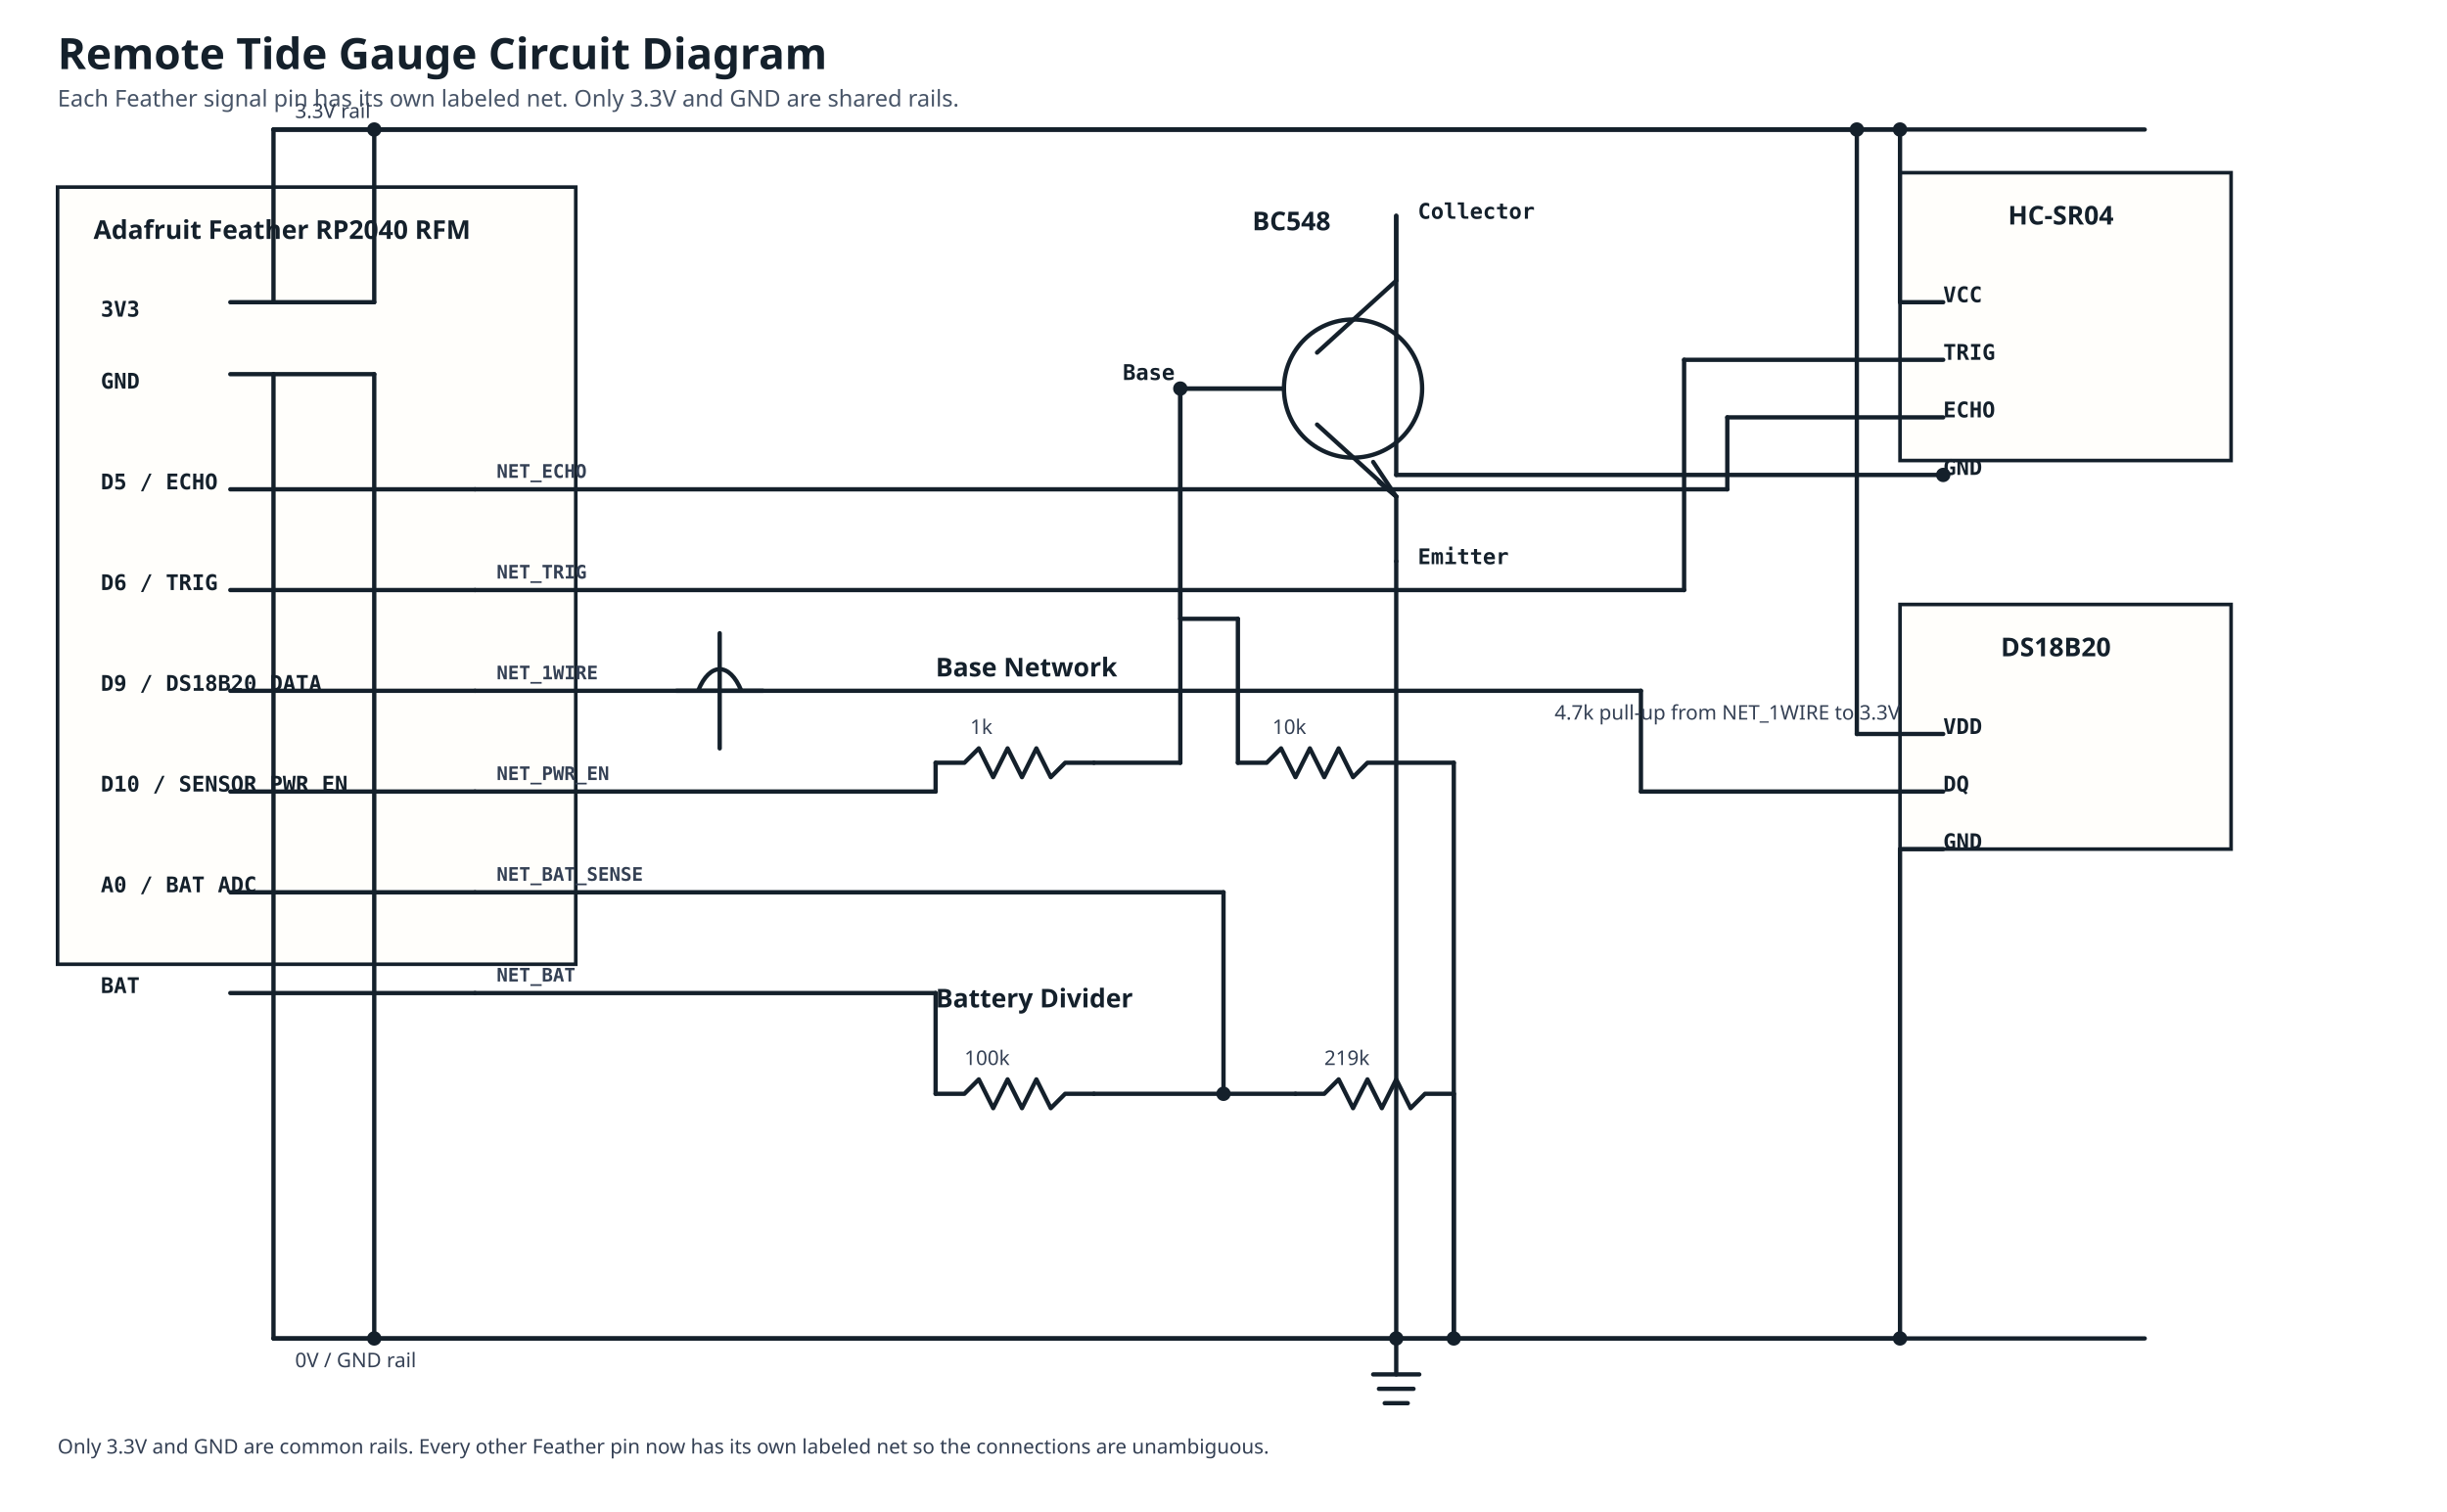
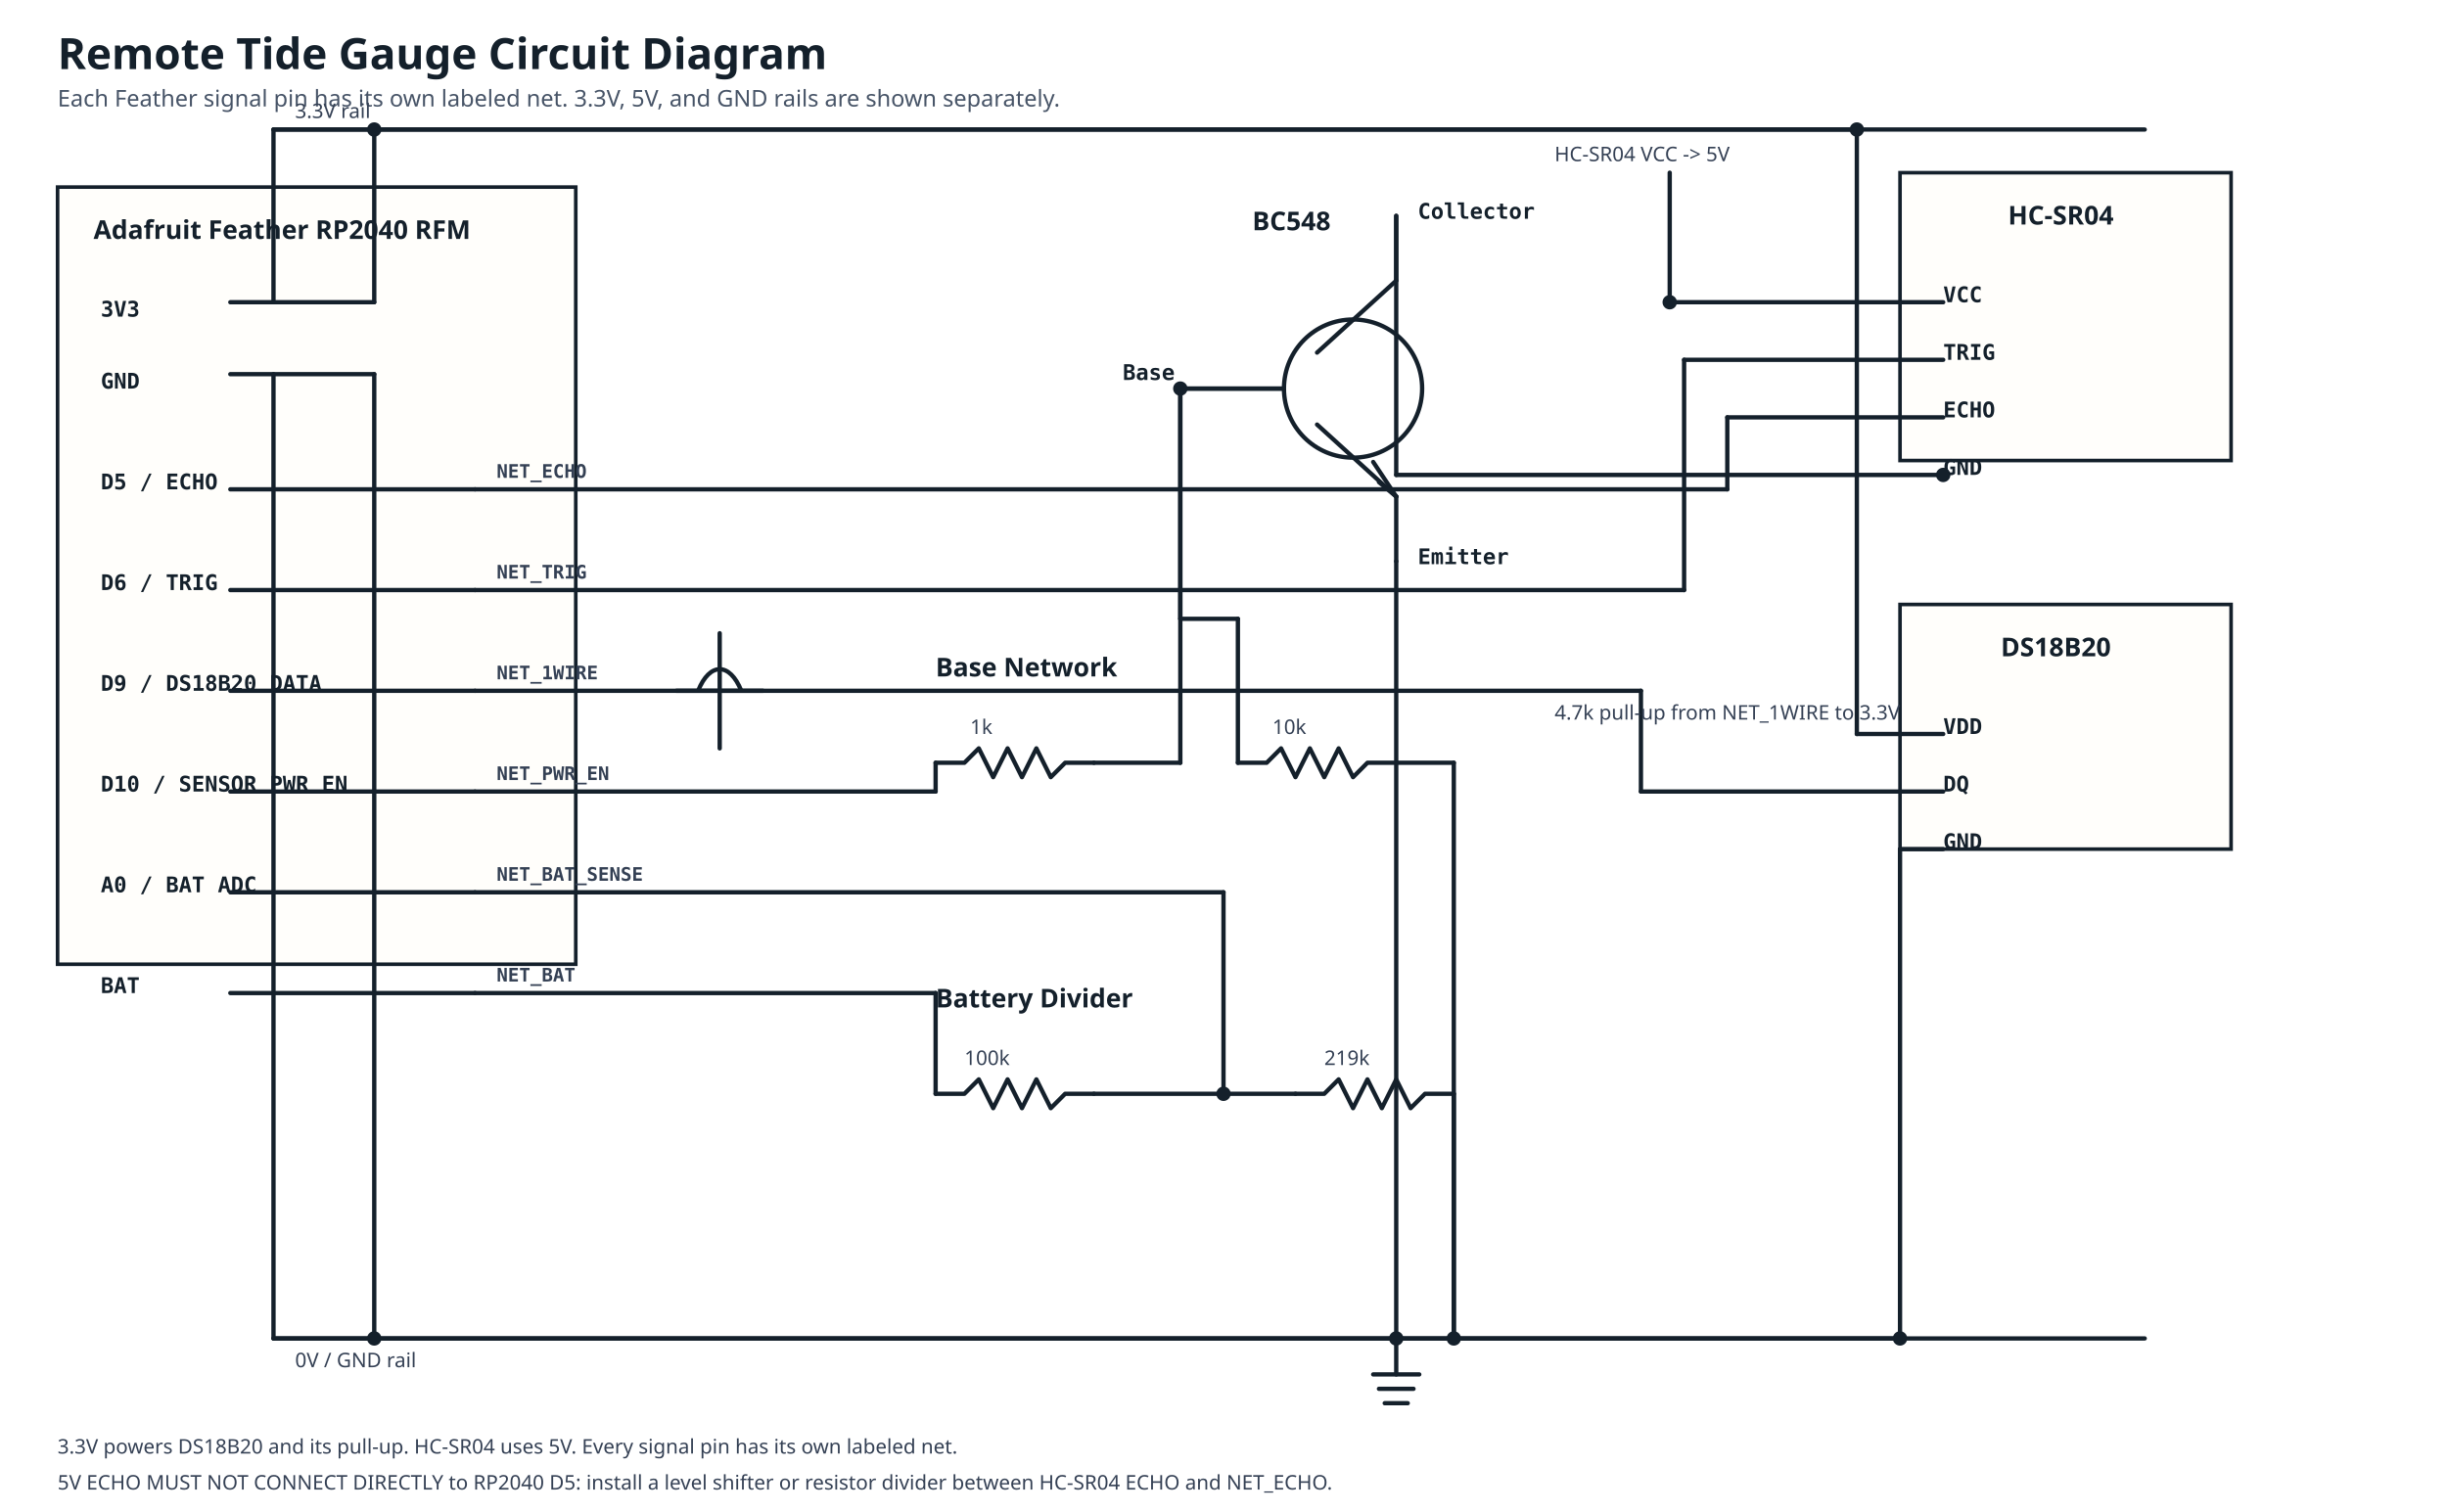
<svg xmlns="http://www.w3.org/2000/svg" width="1700" height="1050" viewBox="0 0 1700 1050">
  <style>
    .title { font: 700 30px sans-serif; fill: #14202b; }
    .subtitle { font: 400 16px sans-serif; fill: #475467; }
    .module { fill: #fffefb; stroke: #14202b; stroke-width: 2.5; }
    .label { font: 700 18px sans-serif; fill: #14202b; }
    .pin { font: 700 15px monospace; fill: #14202b; }
    .net { font: 700 13px monospace; fill: #344054; }
    .note { font: 500 14px sans-serif; fill: #344054; }
    .wire { stroke: #14202b; stroke-width: 3; fill: none; stroke-linecap: round; stroke-linejoin: round; }
    .junction-dot { fill: #14202b; }
    .resistor-symbol { stroke: #14202b; stroke-width: 3; fill: none; stroke-linecap: round; stroke-linejoin: round; }
    .transistor-npn { stroke: #14202b; stroke-width: 3; fill: none; stroke-linecap: round; stroke-linejoin: round; }
    .wire-jump { stroke: #14202b; stroke-width: 3; fill: none; }
    .ground { stroke: #14202b; stroke-width: 3; fill: none; stroke-linecap: round; }
  </style>
  <text x="40" y="48" class="title">Remote Tide Gauge Circuit Diagram</text>
-   <text x="40" y="74" class="subtitle">Each Feather signal pin has its own labeled net. Only 3.3V and GND are shared rails.</text>
+   <text x="40" y="74" class="subtitle">Each Feather signal pin has its own labeled net. 3.3V, 5V, and GND rails are shown separately.</text>
  <rect x="40" y="130" width="360" height="540" class="module" />
  <text x="65" y="166" class="label">Adafruit Feather RP2040 RFM</text>
  <text x="70" y="220" class="pin">3V3</text>
  <text x="70" y="270" class="pin">GND</text>
  <text x="70" y="340" class="pin">D5 / ECHO</text>
  <text x="70" y="410" class="pin">D6 / TRIG</text>
  <text x="70" y="480" class="pin">D9 / DS18B20 DATA</text>
  <text x="70" y="550" class="pin">D10 / SENSOR PWR EN</text>
  <text x="70" y="620" class="pin">A0 / BAT ADC</text>
  <text x="70" y="690" class="pin">BAT</text>
  <rect x="1320" y="120" width="230" height="200" class="module" />
  <text x="1395" y="156" class="label">HC-SR04</text>
  <text x="1350" y="210" class="pin">VCC</text>
  <text x="1350" y="250" class="pin">TRIG</text>
  <text x="1350" y="290" class="pin">ECHO</text>
  <text x="1350" y="330" class="pin">GND</text>
  <rect x="1320" y="420" width="230" height="170" class="module" />
  <text x="1390" y="456" class="label">DS18B20</text>
  <text x="1350" y="510" class="pin">VDD</text>
  <text x="1350" y="550" class="pin">DQ</text>
  <text x="1350" y="590" class="pin">GND</text>
  <text x="870" y="160" class="label">BC548</text>
  <circle cx="940" cy="270" r="48" class="transistor-npn" />
  <line x1="892" y1="270" x2="820" y2="270" class="transistor-npn" />
  <line x1="915" y1="245" x2="970" y2="195" class="transistor-npn" />
  <line x1="915" y1="295" x2="970" y2="345" class="transistor-npn" />
  <line x1="970" y1="195" x2="970" y2="150" class="transistor-npn" />
  <line x1="970" y1="345" x2="970" y2="390" class="transistor-npn" />
  <line x1="958" y1="335" x2="970" y2="345" class="transistor-npn" />
  <line x1="954" y1="321" x2="970" y2="345" class="transistor-npn" />
  <text x="780" y="264" class="pin">Base</text>
  <text x="985" y="152" class="pin">Collector</text>
  <text x="985" y="392" class="pin">Emitter</text>
  <text x="650" y="470" class="label">Base Network</text>
  <path d="M 650 530 L 670 530 L 680 520 L 690 540 L 700 520 L 710 540 L 720 520 L 730 540 L 740 530 L 760 530" class="resistor-symbol" />
  <text x="674" y="510" class="note">1k</text>
  <path d="M 860 530 L 880 530 L 890 520 L 900 540 L 910 520 L 920 540 L 930 520 L 940 540 L 950 530 L 970 530" class="resistor-symbol" />
  <text x="884" y="510" class="note">10k</text>
  <text x="650" y="700" class="label">Battery Divider</text>
  <path d="M 650 760 L 670 760 L 680 750 L 690 770 L 700 750 L 710 770 L 720 750 L 730 770 L 740 760 L 760 760" class="resistor-symbol" />
  <text x="670" y="740" class="note">100k</text>
  <path d="M 900 760 L 920 760 L 930 750 L 940 770 L 950 750 L 960 770 L 970 750 L 980 770 L 990 760 L 1010 760" class="resistor-symbol" />
  <text x="920" y="740" class="note">219k</text>
  <line x1="190" y1="210" x2="190" y2="90" class="wire" />
  <line x1="190" y1="90" x2="1490" y2="90" class="wire" />
  <text x="205" y="82" class="note">3.3V rail</text>
  <line x1="190" y1="260" x2="190" y2="930" class="wire" />
  <line x1="190" y1="930" x2="1490" y2="930" class="wire" />
  <text x="205" y="950" class="note">0V / GND rail</text>
  <line x1="160" y1="210" x2="260" y2="210" class="wire" />
  <line x1="260" y1="210" x2="260" y2="90" class="wire" />
  <circle cx="260" cy="90" r="5" class="junction-dot" />
  <line x1="160" y1="260" x2="260" y2="260" class="wire" />
  <line x1="260" y1="260" x2="260" y2="930" class="wire" />
  <circle cx="260" cy="930" r="5" class="junction-dot" />
  <line x1="160" y1="340" x2="330" y2="340" class="wire" />
  <text x="345" y="332" class="net">NET_ECHO</text>
  <line x1="330" y1="340" x2="1200" y2="340" class="wire" />
  <line x1="1200" y1="340" x2="1200" y2="290" class="wire" />
  <line x1="1200" y1="290" x2="1350" y2="290" class="wire" />
  <line x1="160" y1="410" x2="330" y2="410" class="wire" />
  <text x="345" y="402" class="net">NET_TRIG</text>
  <line x1="330" y1="410" x2="1170" y2="410" class="wire" />
  <line x1="1170" y1="410" x2="1170" y2="250" class="wire" />
  <line x1="1170" y1="250" x2="1350" y2="250" class="wire" />
  <line x1="160" y1="480" x2="330" y2="480" class="wire" />
  <text x="345" y="472" class="net">NET_1WIRE</text>
  <line x1="330" y1="480" x2="1140" y2="480" class="wire" />
  <line x1="1140" y1="480" x2="1140" y2="550" class="wire" />
  <line x1="1140" y1="550" x2="1350" y2="550" class="wire" />
  <line x1="160" y1="550" x2="330" y2="550" class="wire" />
  <text x="345" y="542" class="net">NET_PWR_EN</text>
  <line x1="330" y1="550" x2="650" y2="550" class="wire" />
  <line x1="650" y1="550" x2="650" y2="530" class="wire" />
  <line x1="760" y1="530" x2="820" y2="530" class="wire" />
  <line x1="820" y1="530" x2="820" y2="270" class="wire" />
  <line x1="820" y1="270" x2="892" y2="270" class="wire" />
  <circle cx="820" cy="270" r="5" class="junction-dot" />
  <line x1="820" y1="270" x2="820" y2="430" class="wire" />
  <line x1="820" y1="430" x2="860" y2="430" class="wire" />
  <line x1="860" y1="430" x2="860" y2="530" class="wire" />
  <line x1="970" y1="530" x2="1010" y2="530" class="wire" />
  <line x1="1010" y1="530" x2="1010" y2="930" class="wire" />
  <circle cx="1010" cy="930" r="5" class="junction-dot" />
  <line x1="970" y1="150" x2="970" y2="330" class="wire" />
  <line x1="970" y1="330" x2="1350" y2="330" class="wire" />
  <circle cx="1350" cy="330" r="5" class="junction-dot" />
  <line x1="970" y1="390" x2="970" y2="930" class="wire" />
  <circle cx="970" cy="930" r="5" class="junction-dot" />
  <line x1="160" y1="620" x2="330" y2="620" class="wire" />
  <text x="345" y="612" class="net">NET_BAT_SENSE</text>
  <line x1="330" y1="620" x2="850" y2="620" class="wire" />
  <line x1="850" y1="620" x2="850" y2="760" class="wire" />
  <line x1="160" y1="690" x2="330" y2="690" class="wire" />
  <text x="345" y="682" class="net">NET_BAT</text>
  <line x1="330" y1="690" x2="650" y2="690" class="wire" />
  <line x1="650" y1="690" x2="650" y2="760" class="wire" />
  <line x1="760" y1="760" x2="850" y2="760" class="wire" />
  <circle cx="850" cy="760" r="5" class="junction-dot" />
  <line x1="850" y1="760" x2="900" y2="760" class="wire" />
  <line x1="1010" y1="760" x2="1010" y2="930" class="wire" />
-   <line x1="190" y1="90" x2="1320" y2="90" class="wire" />
-   <line x1="1320" y1="90" x2="1320" y2="210" class="wire" />
-   <line x1="1320" y1="210" x2="1350" y2="210" class="wire" />
-   <circle cx="1320" cy="90" r="5" class="junction-dot" />
+   <text x="1080" y="112" class="note">HC-SR04 VCC -&gt; 5V</text>
+   <line x1="1160" y1="120" x2="1160" y2="210" class="wire" />
+   <line x1="1160" y1="210" x2="1350" y2="210" class="wire" />
+   <circle cx="1160" cy="210" r="5" class="junction-dot" />
  <line x1="190" y1="90" x2="1290" y2="90" class="wire" />
  <line x1="1290" y1="90" x2="1290" y2="510" class="wire" />
  <line x1="1290" y1="510" x2="1350" y2="510" class="wire" />
  <circle cx="1290" cy="90" r="5" class="junction-dot" />
  <line x1="190" y1="930" x2="1320" y2="930" class="wire" />
  <line x1="1320" y1="930" x2="1320" y2="590" class="wire" />
  <line x1="1320" y1="590" x2="1350" y2="590" class="wire" />
  <circle cx="1320" cy="930" r="5" class="junction-dot" />
  <path d="M 470 480 L 530 480" class="wire" />
  <path d="M 500 440 L 500 520" class="wire" />
  <path d="M 485 480 C 493 460, 507 460, 515 480" class="wire-jump" />
  <line x1="970" y1="930" x2="970" y2="955" class="ground" />
  <line x1="954" y1="955" x2="986" y2="955" class="ground" />
  <line x1="958" y1="965" x2="982" y2="965" class="ground" />
  <line x1="962" y1="975" x2="978" y2="975" class="ground" />
  <text x="1080" y="500" class="note">4.7k pull-up from NET_1WIRE to 3.3V</text>
-   <text x="40" y="1010" class="note">Only 3.3V and GND are common rails. Every other Feather pin now has its own labeled net so the connections are unambiguous.</text>
+   <text x="40" y="1010" class="note">3.3V powers DS18B20 and its pull-up. HC-SR04 uses 5V. Every signal pin has its own labeled net.</text>
+   <text x="40" y="1035" class="note">5V ECHO MUST NOT CONNECT DIRECTLY to RP2040 D5: install a level shifter or resistor divider between HC-SR04 ECHO and NET_ECHO.</text>
</svg>
